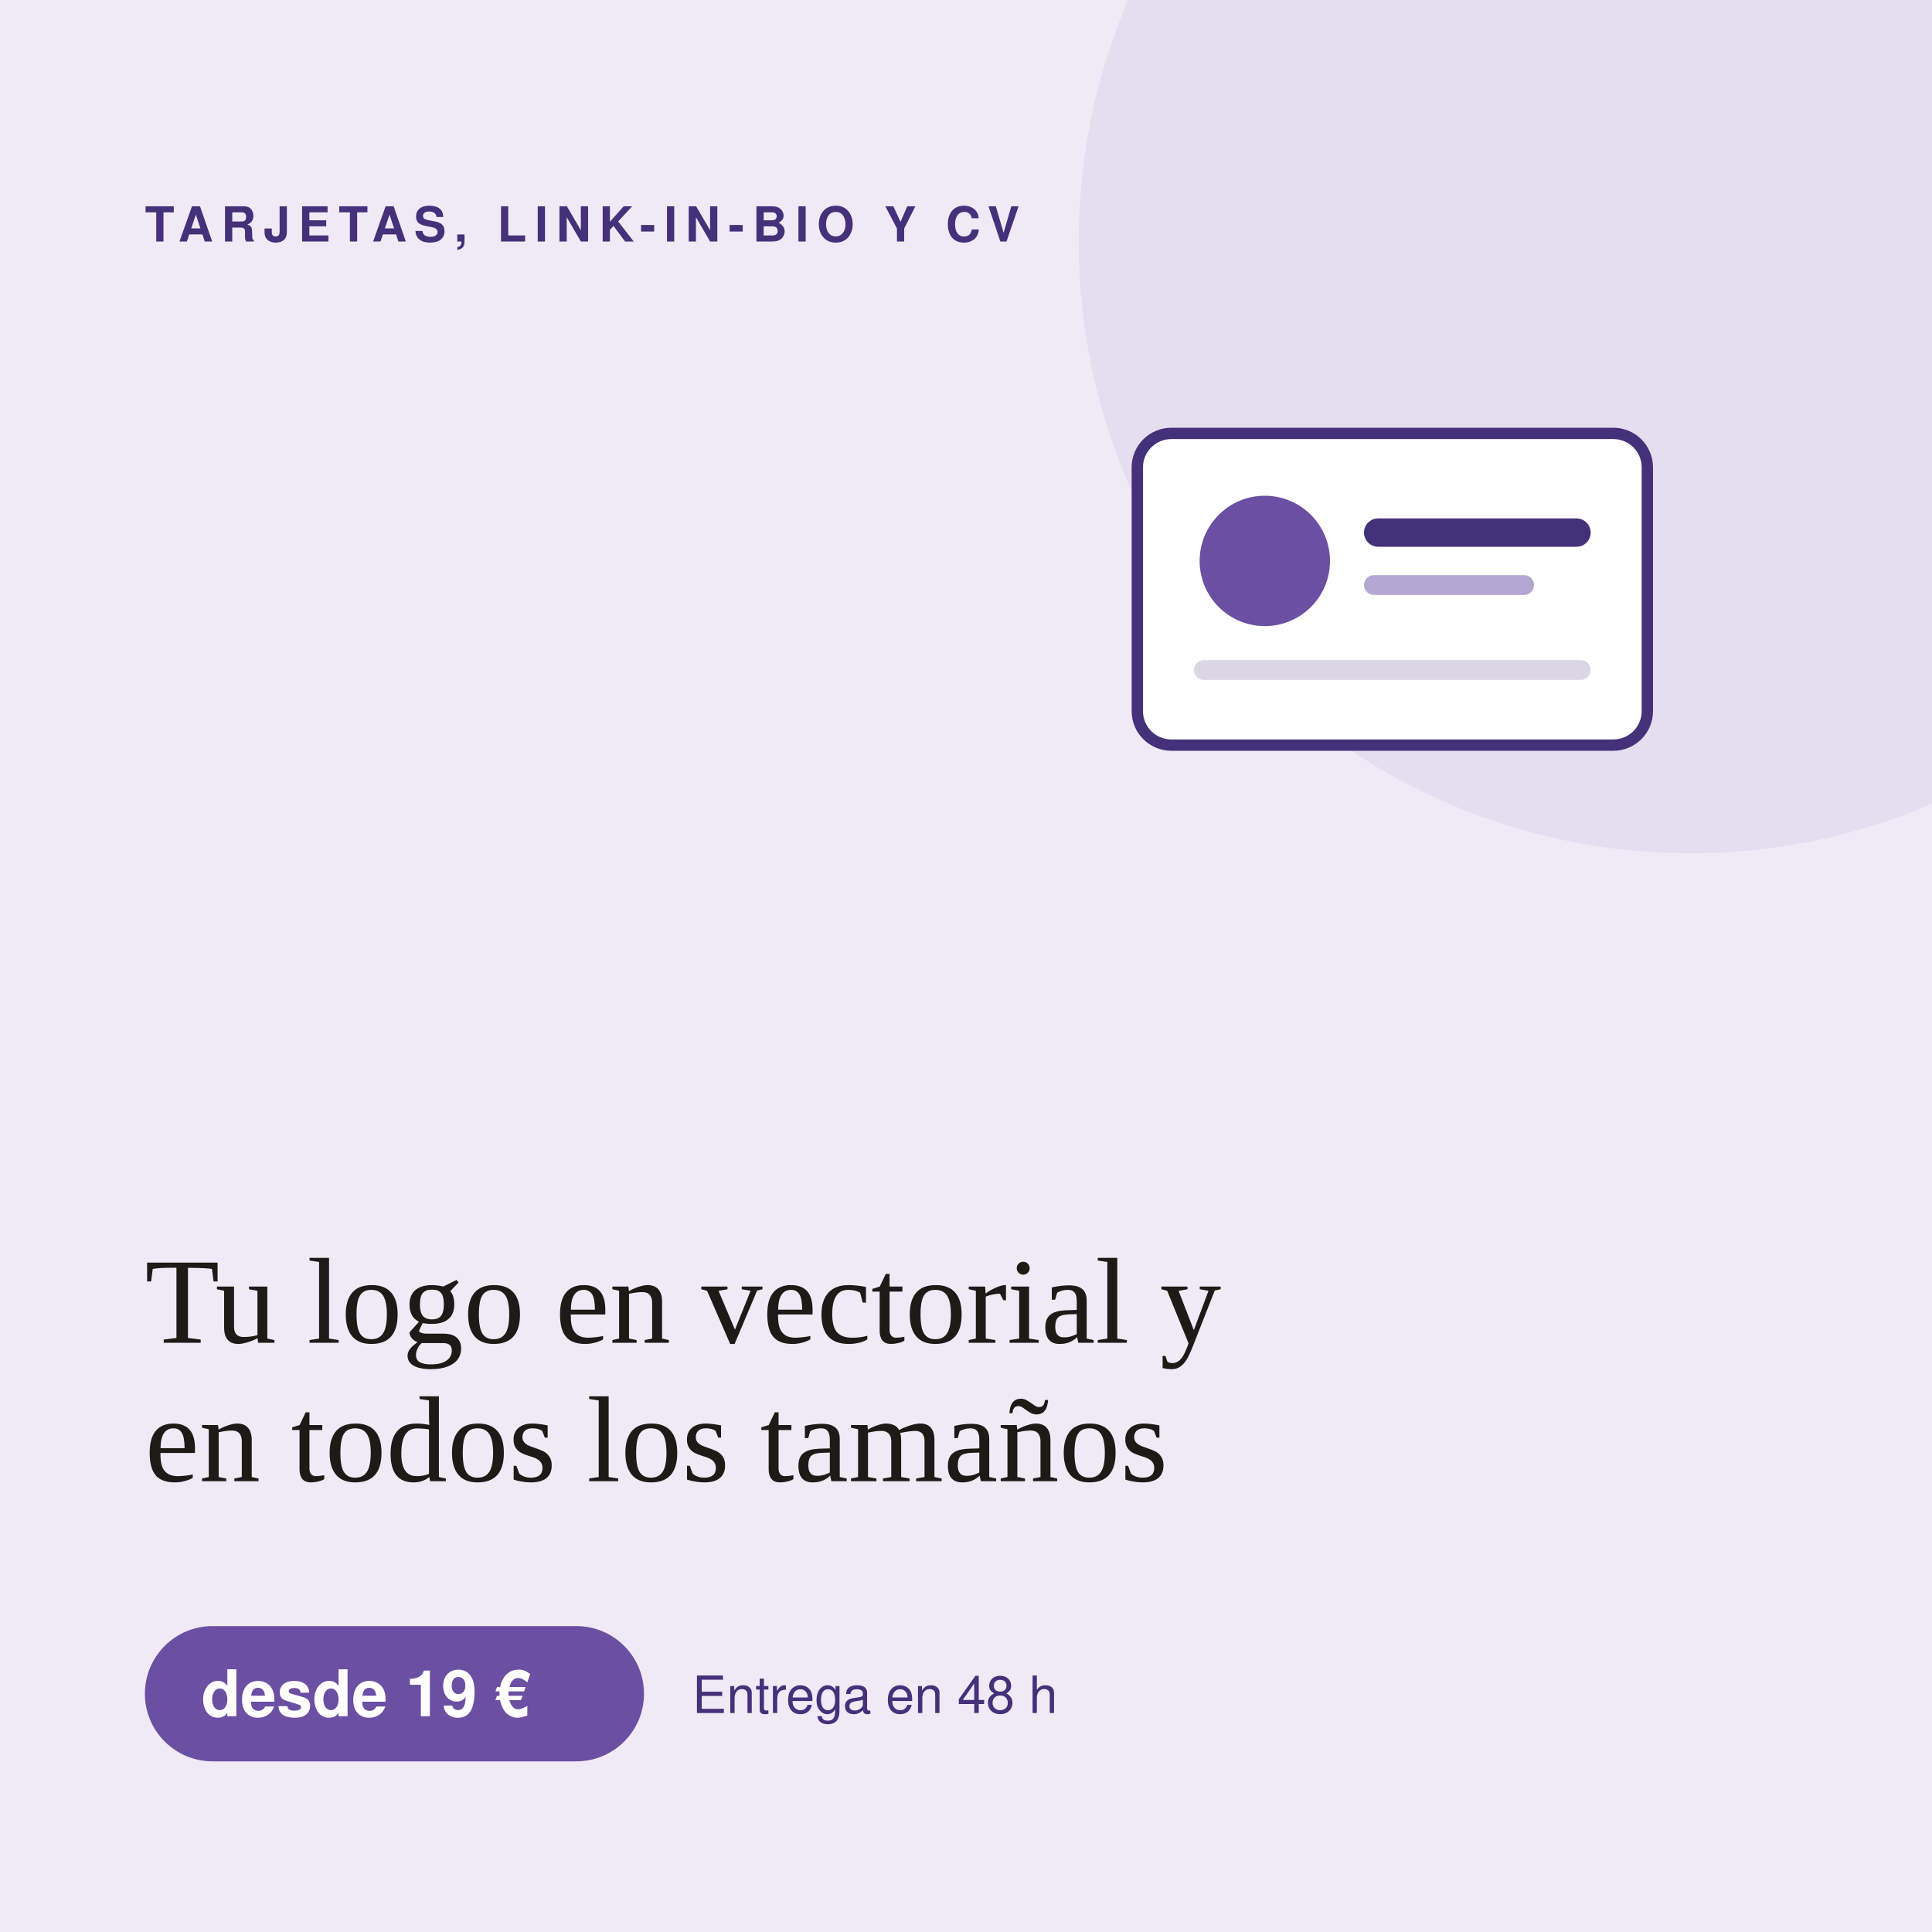
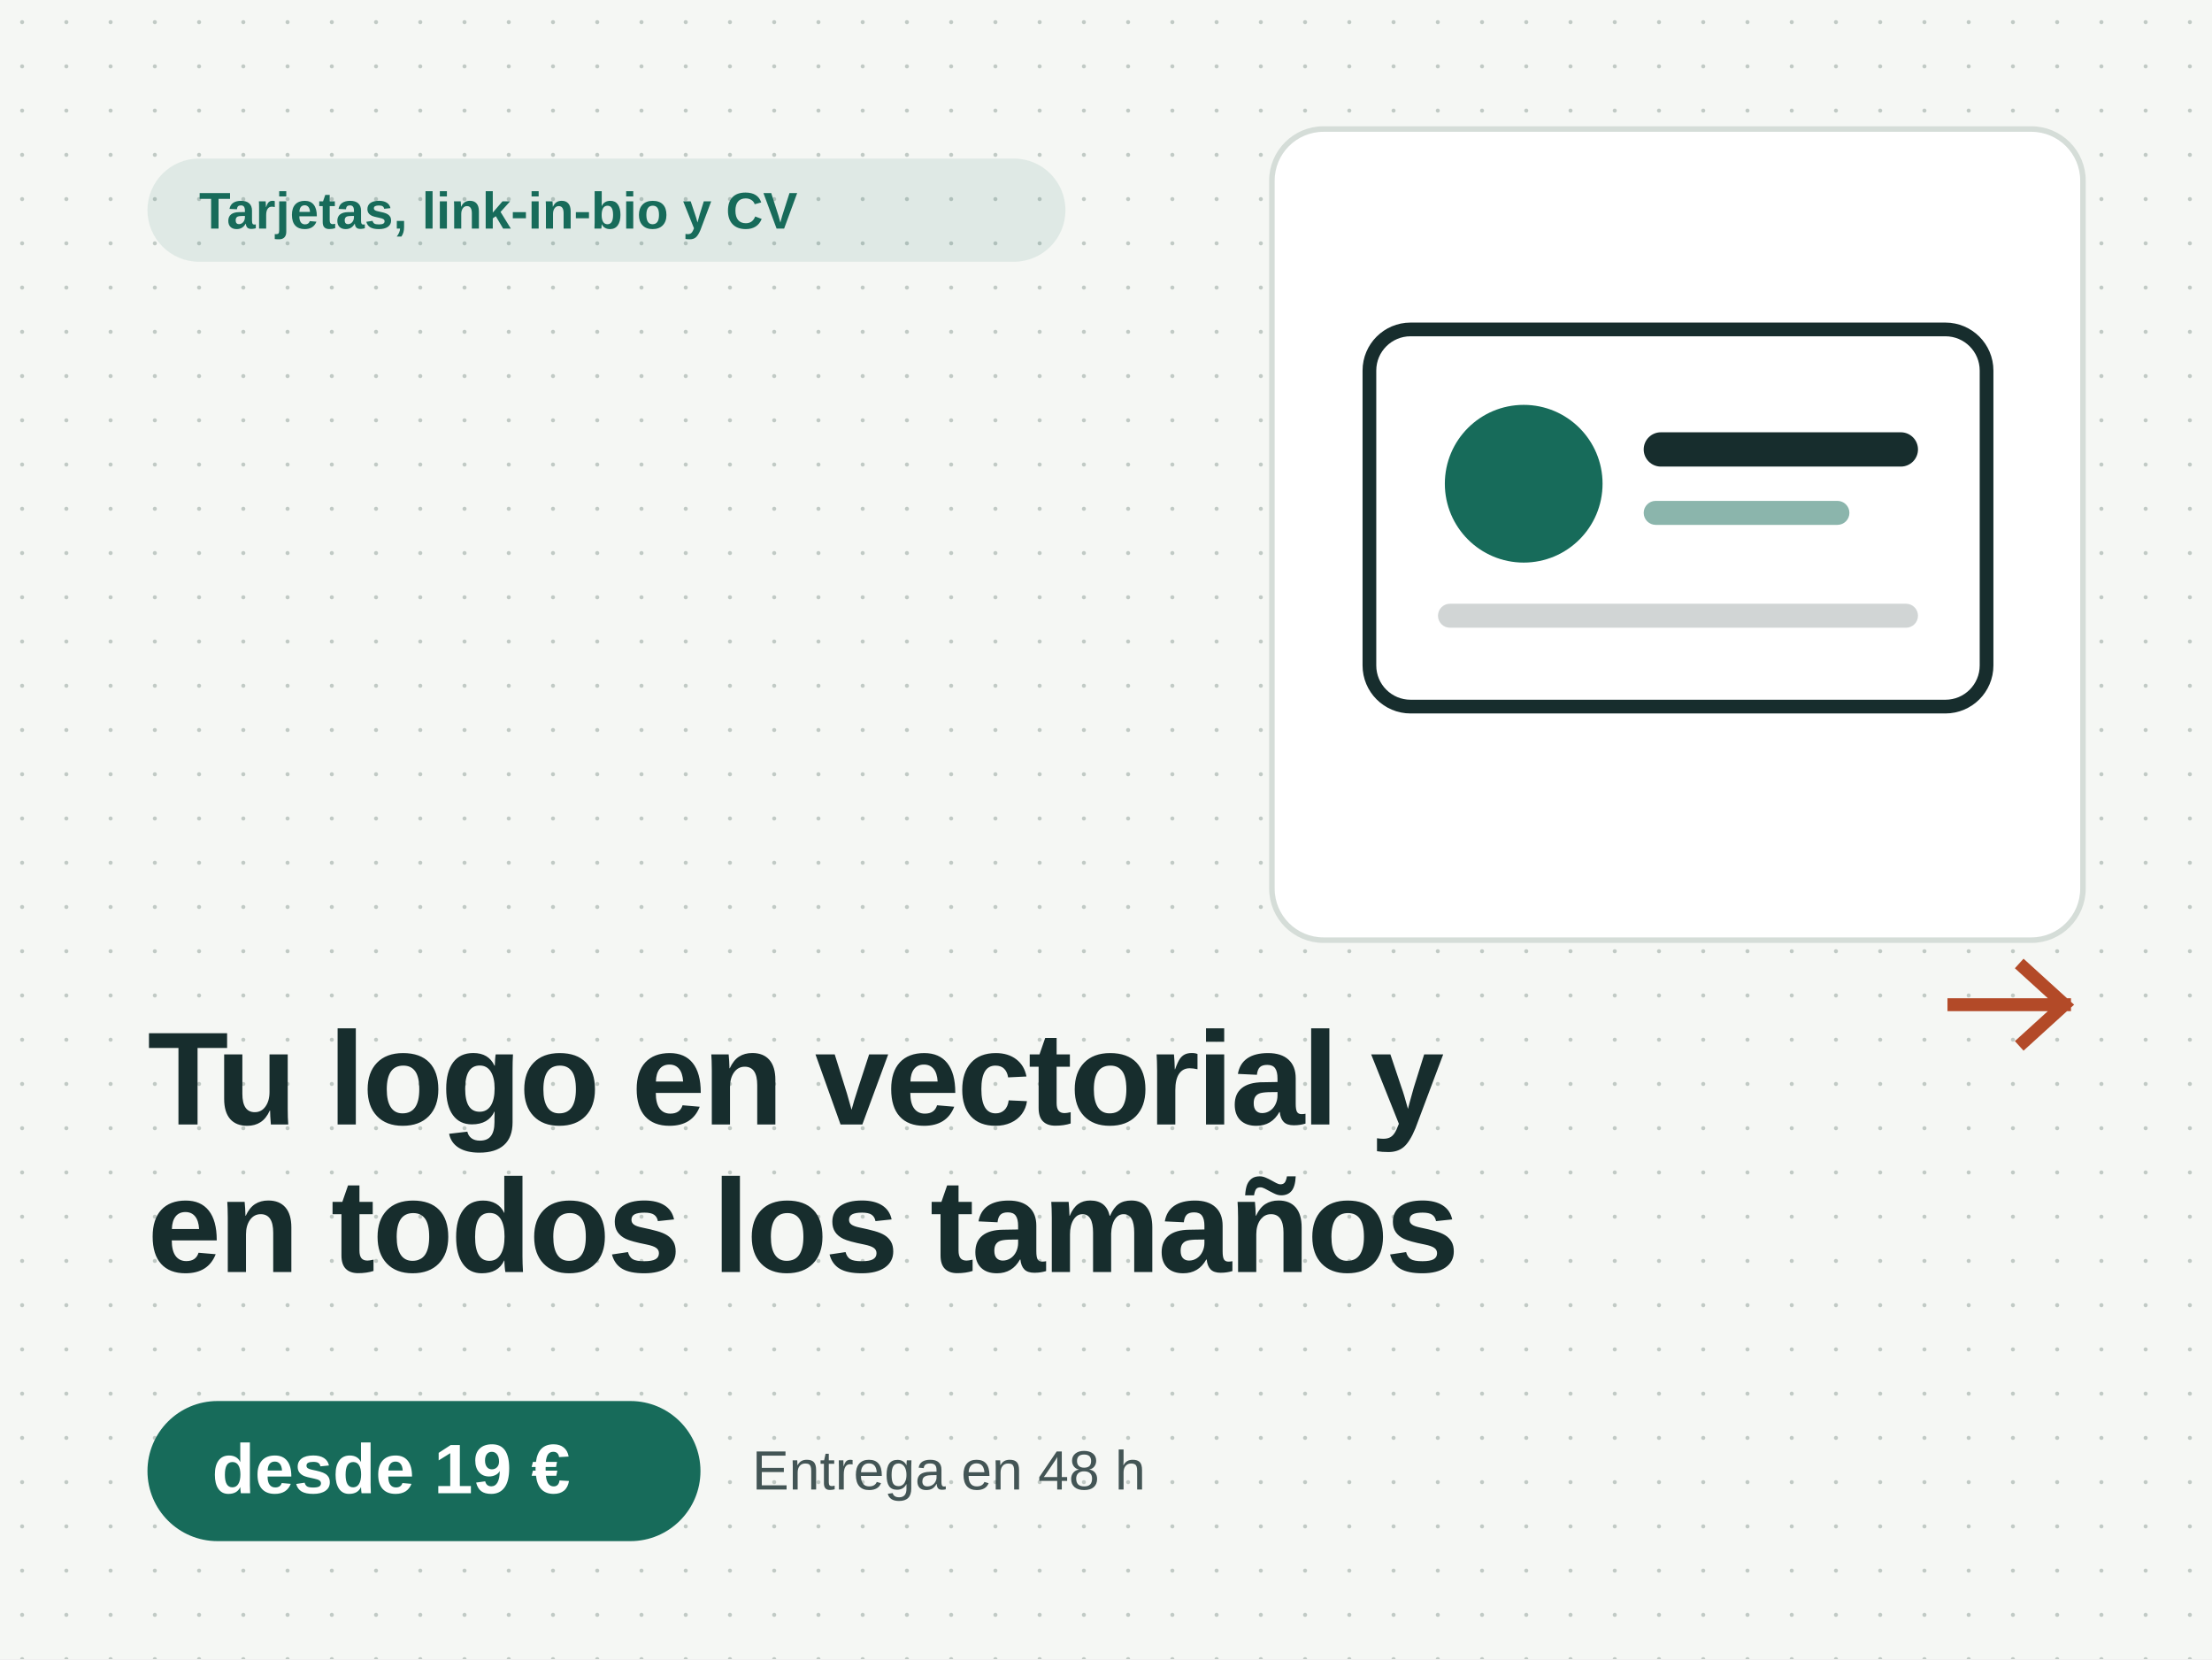
- <svg xmlns="http://www.w3.org/2000/svg" viewBox="0 0 1200 1200" width="1200" height="1200" role="img" aria-label="Tu logo en vectorial y en todos los tamaños">
-   <rect width="1200" height="1200" fill="#EFEAF6" />
-   <circle cx="1050" cy="150" r="380" fill="#6B4FA3" opacity=".08" />
-   <g transform="translate(680 190) scale(.88)">
-     <rect x="30" y="90" width="360" height="220" rx="24" fill="#fff" stroke="#45307A" stroke-width="8" />
-     <circle cx="120" cy="180" r="46" fill="#6B4FA3" />
-     <rect x="190" y="150" width="160" height="20" rx="10" fill="#45307A" />
-     <rect x="190" y="190" width="120" height="14" rx="7" fill="#6B4FA3" opacity=".5" />
-     <rect x="70" y="250" width="280" height="14" rx="7" fill="#45307A" opacity=".2" />
+ <svg xmlns="http://www.w3.org/2000/svg" viewBox="0 0 1200 900" width="1200" height="900" role="img" aria-label="Tu logo en vectorial y en todos los tamaños">
+   <defs>
+     <pattern id="d" width="24" height="24" patternUnits="userSpaceOnUse">
+       <circle cx="12" cy="12" r="1.1" fill="#81938C" opacity=".45" />
+     </pattern>
+   </defs>
+   <rect width="1200" height="900" fill="#F5F7F4" />
+   <rect width="1200" height="900" fill="url(#d)" />
+   <rect x="690" y="70" width="440" height="440" rx="28" fill="#fff" stroke="#D5DDD8" stroke-width="3" />
+   <g transform="translate(715 95) scale(.93)">
+     <rect x="30" y="90" width="360" height="220" rx="24" fill="#fff" stroke="#172D2D" stroke-width="8" />
+     <circle cx="120" cy="180" r="46" fill="#176B5A" />
+     <rect x="190" y="150" width="160" height="20" rx="10" fill="#172D2D" />
+     <rect x="190" y="190" width="120" height="14" rx="7" fill="#176B5A" opacity=".5" />
+     <rect x="70" y="250" width="280" height="14" rx="7" fill="#172D2D" opacity=".2" />
  </g>
-   <text x="90" y="150" font-family="Helvetica, Arial, sans-serif" font-size="30" letter-spacing="5" fill="#45307A" font-weight="700">TARJETAS, LINK-IN-BIO Y CV</text>
-   <text x="90" y="834" font-family="Georgia, 'Times New Roman', serif" font-size="76" fill="#1d1b17">Tu logo en vectorial y</text>
-   <text x="90" y="920" font-family="Georgia, 'Times New Roman', serif" font-size="76" fill="#1d1b17">en todos los tamaños</text>
-   <rect x="90" y="1010" width="310" height="84" rx="42" fill="#6B4FA3" />
-   <text x="125" y="1066" font-family="Helvetica, Arial, sans-serif" font-size="40" font-weight="700" fill="#fff">desde 19 €</text>
-   <text x="430" y="1064" font-family="Helvetica, Arial, sans-serif" font-size="32" fill="#45307A">Entrega en 48 h</text>
+   <path d="M1060 545 h60 m-22 -20 l22 20 l-22 20" stroke="#B34A28" stroke-width="7" fill="none" stroke-linecap="square" />
+   <rect x="80" y="86" width="498" height="56" rx="28" fill="#176B5A" opacity=".1" />
+   <text x="108" y="124" font-family="'Space Grotesk', 'Segoe UI', Arial, sans-serif" font-size="28" font-weight="600" fill="#176B5A">Tarjetas, link-in-bio y CV</text>
+   <text x="80" y="610" font-family="'Space Grotesk', 'Segoe UI', Arial, sans-serif" font-size="72" font-weight="700" letter-spacing="-1.5" fill="#172D2D">Tu logo en vectorial y</text>
+   <text x="80" y="690" font-family="'Space Grotesk', 'Segoe UI', Arial, sans-serif" font-size="72" font-weight="700" letter-spacing="-1.5" fill="#172D2D">en todos los tamaños</text>
+   <rect x="80" y="760" width="300" height="76" rx="38" fill="#176B5A" />
+   <text x="115" y="810" font-family="'Space Grotesk', 'Segoe UI', Arial, sans-serif" font-size="38" font-weight="700" fill="#fff">desde 19 €</text>
+   <text x="408" y="808" font-family="'Space Grotesk', 'Segoe UI', Arial, sans-serif" font-size="30" fill="#172D2D" opacity=".8">Entrega en 48 h</text>
</svg>
